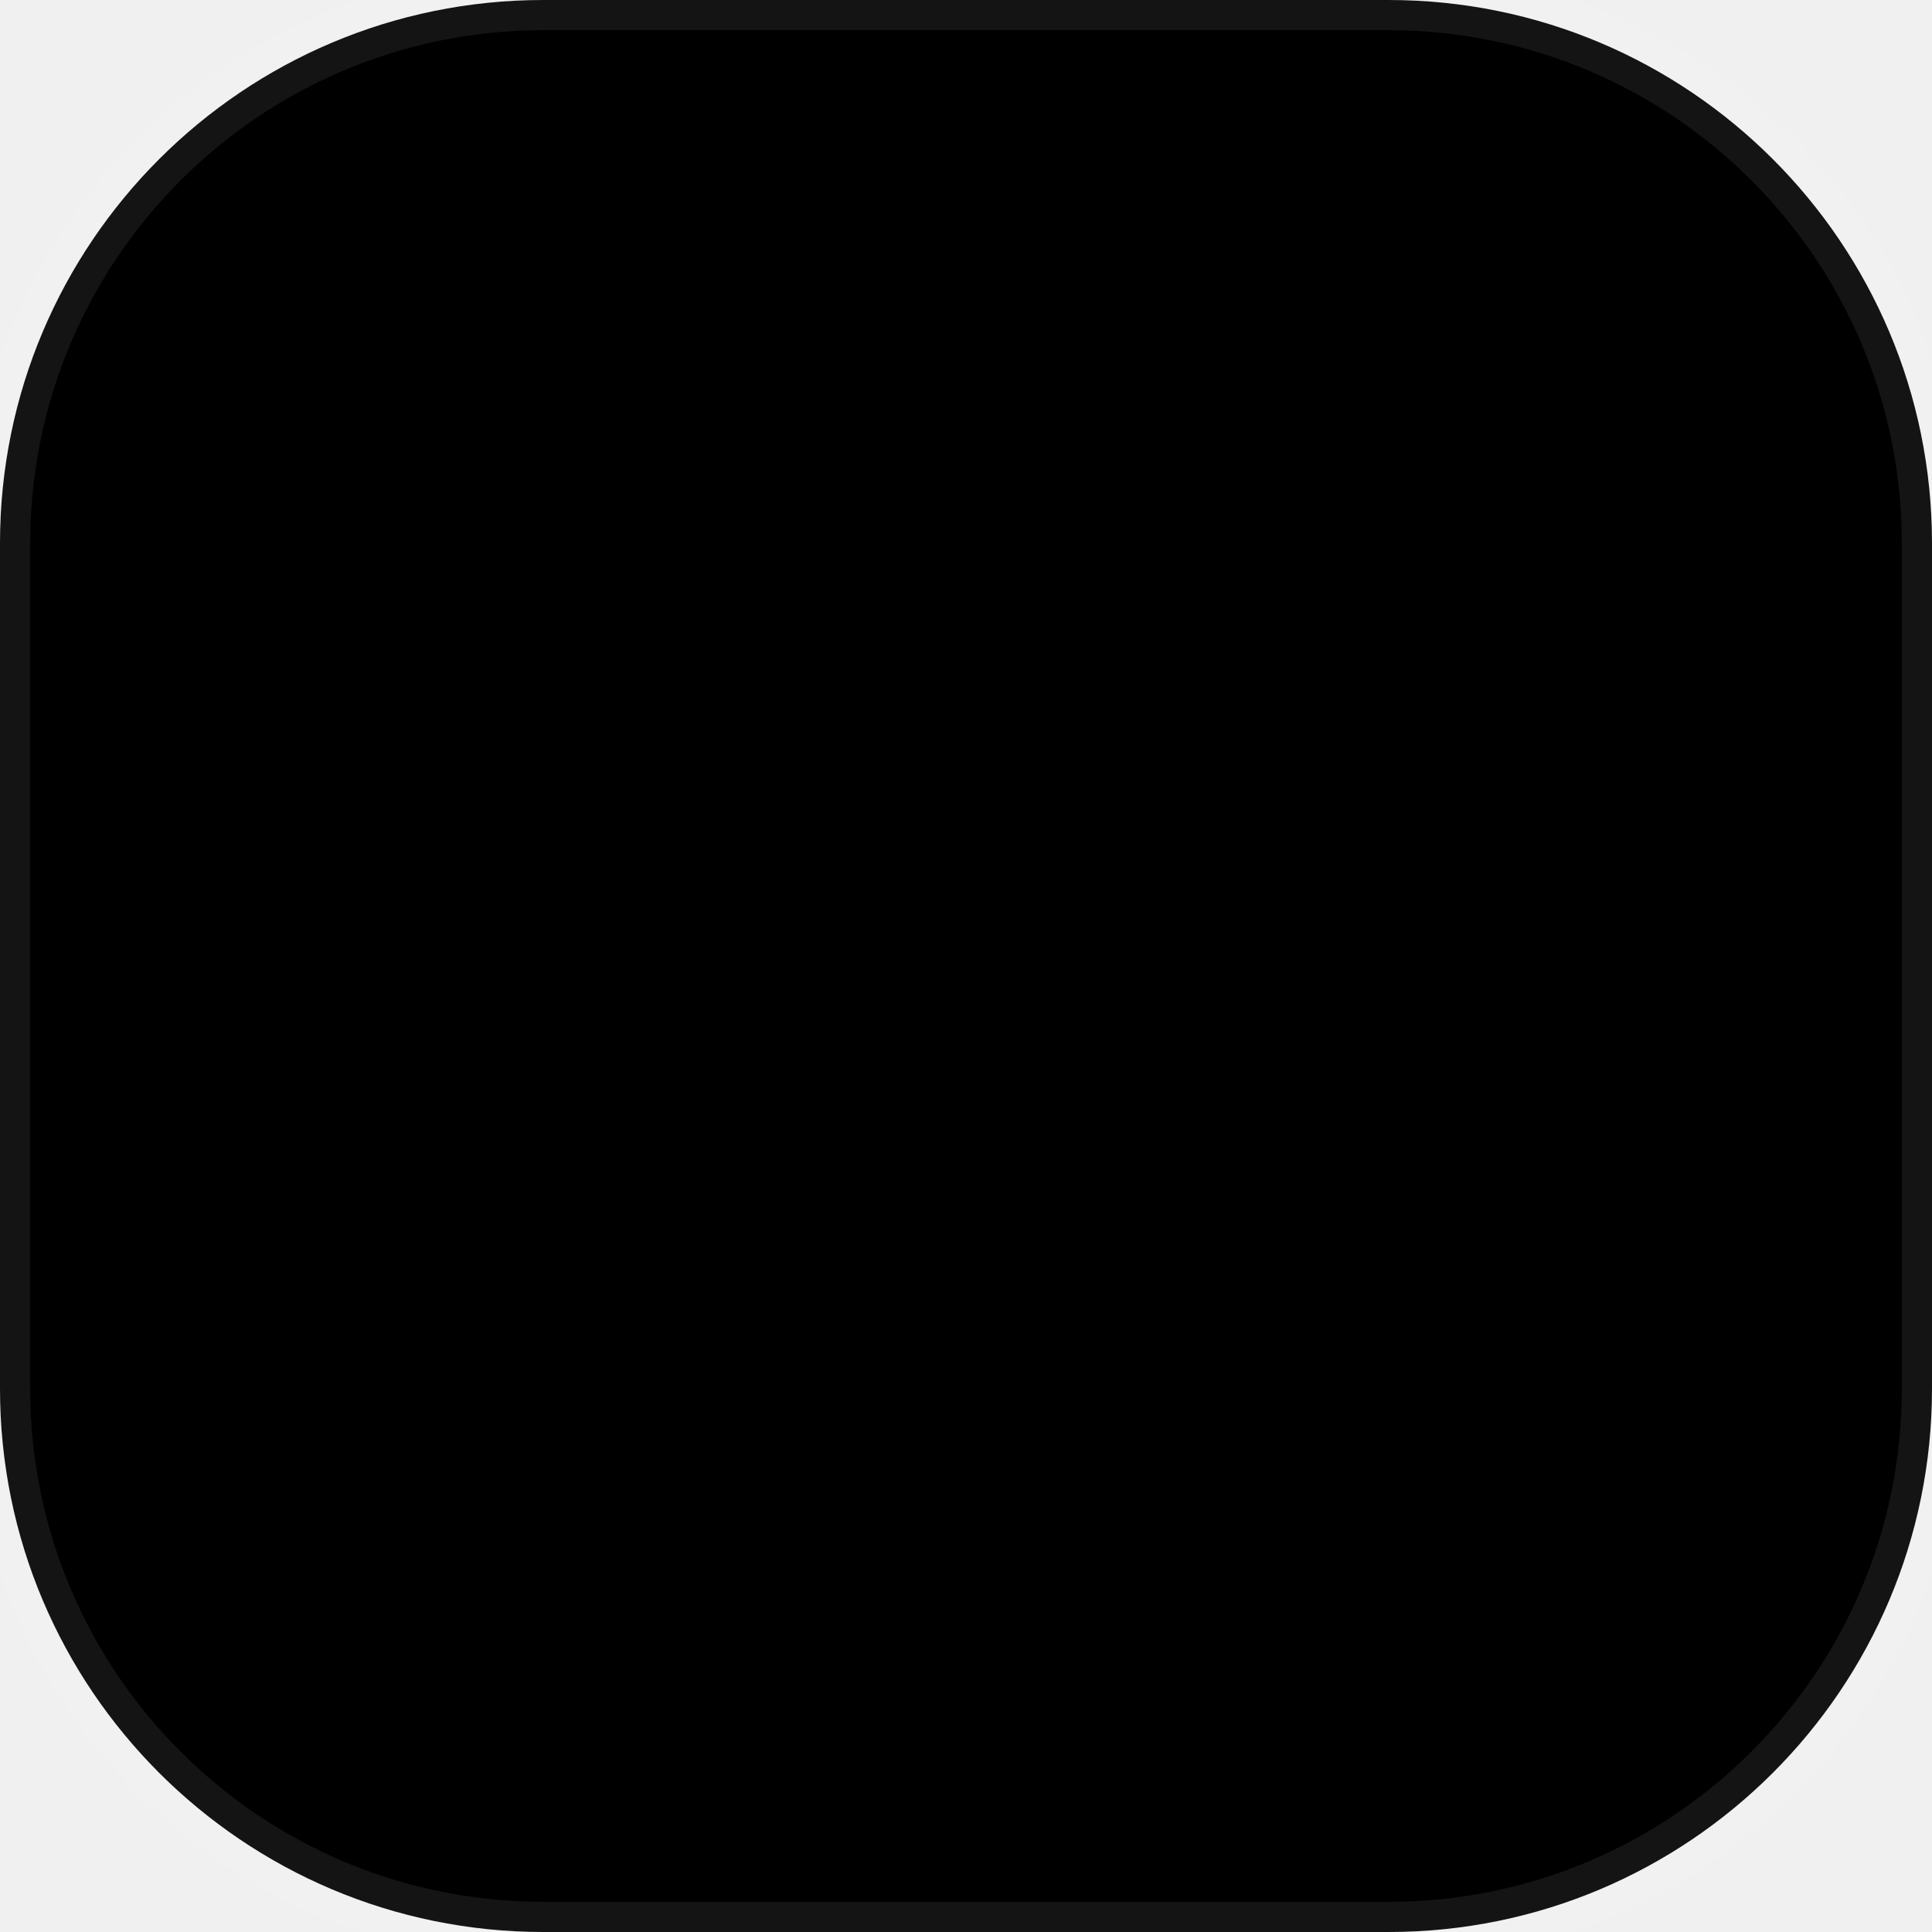
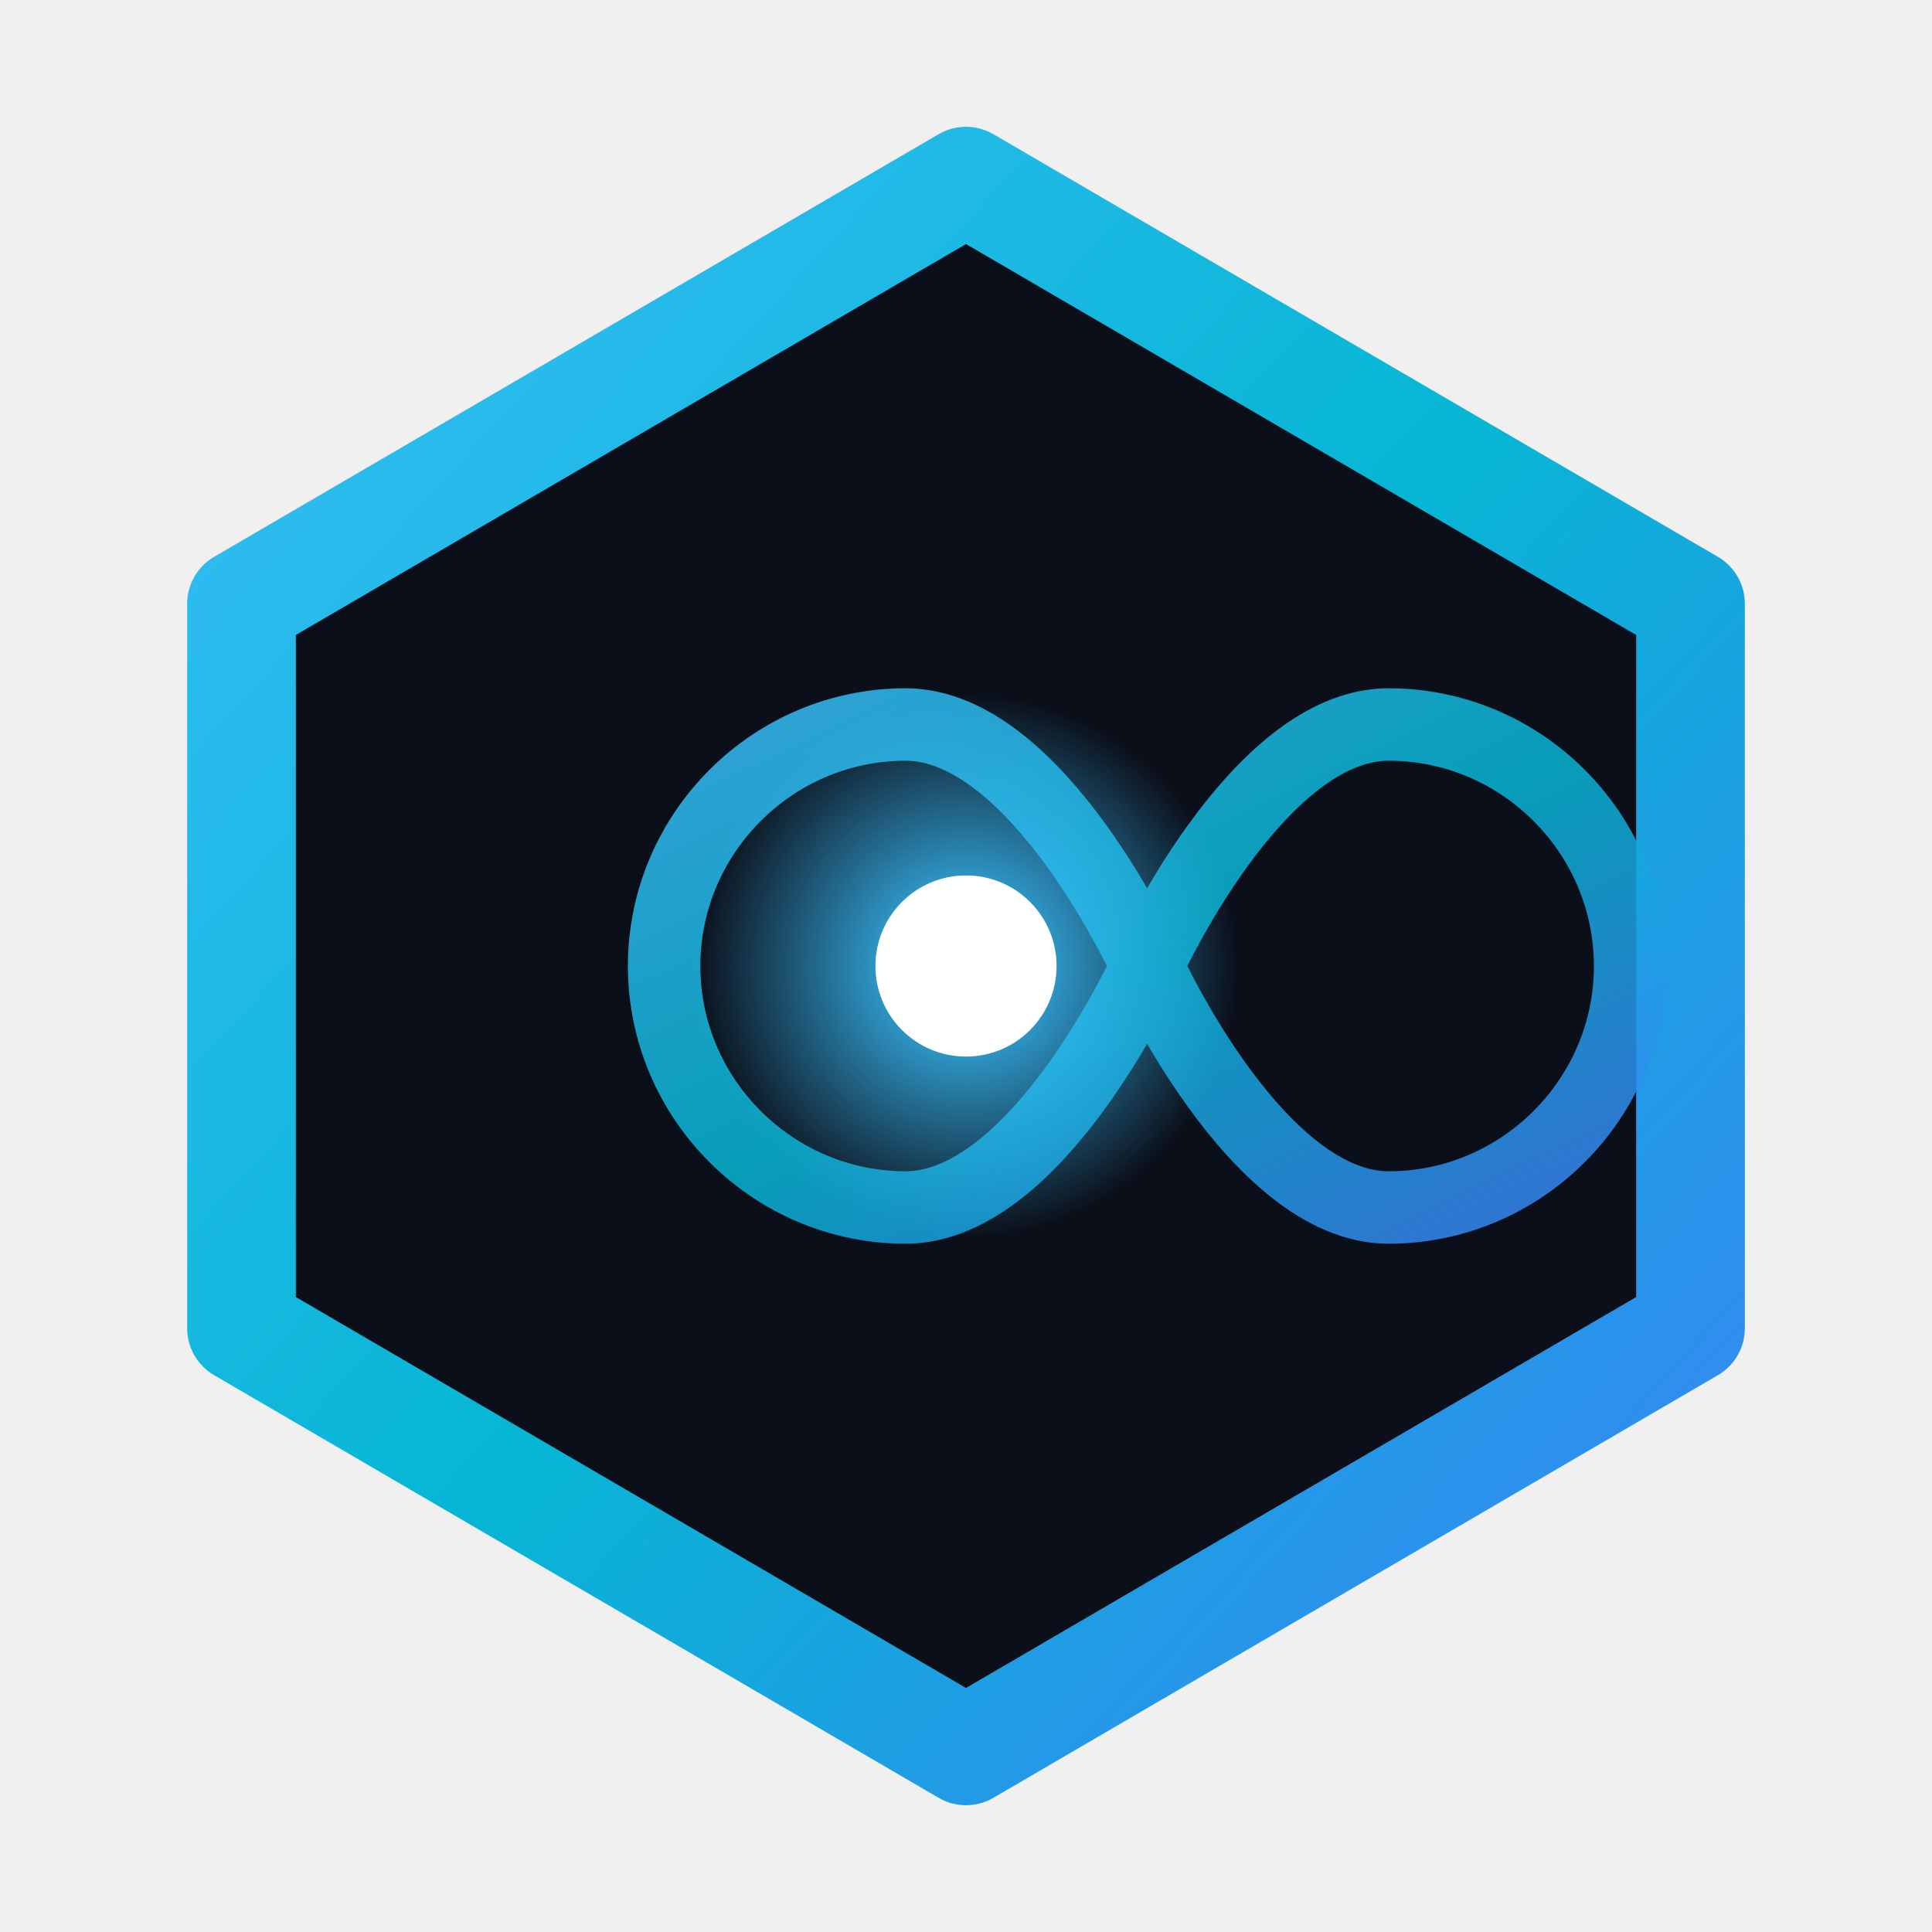
<svg xmlns="http://www.w3.org/2000/svg" viewBox="0 0 32 32" fill="none">
  <defs>
-     <linearGradient id="mark-grad" x1="0%" y1="0%" x2="100%" y2="100%">
-       <stop offset="0%" stopColor="#38bdf8" />
-       <stop offset="100%" stopColor="#0284c7" />
+     <linearGradient id="glow-grad" x1="0%" y1="0%" x2="100%" y2="100%">
+       <stop offset="0%" stop-color="#38bdf8" />
+       <stop offset="50%" stop-color="#06b6d4" />
+       <stop offset="100%" stop-color="#3b82f6" />
    </linearGradient>
-     <linearGradient id="mark-bg" x1="0%" y1="0%" x2="100%" y2="100%">
-       <stop offset="0%" stopColor="#0f172a" />
-       <stop offset="100%" stopColor="#1e293b" />
-     </linearGradient>
+     <radialGradient id="core-glow" cx="50%" cy="50%" r="50%">
+       <stop offset="0%" stop-color="#ffffff" />
+       <stop offset="30%" stop-color="#38bdf8" stop-opacity="0.8" />
+       <stop offset="100%" stop-color="#38bdf8" stop-opacity="0" />
+     </radialGradient>
  </defs>
-   <rect width="32" height="32" rx="9" fill="url(#mark-bg)" stroke="rgba(255,255,255,0.08)" stroke-width="1" />
-   <path d="M9.5 8.5V23.5" stroke="url(#mark-grad)" stroke-width="2.8" stroke-linecap="round" />
-   <path d="M22.5 8.5V23.5" stroke="url(#mark-grad)" stroke-width="2.8" stroke-linecap="round" />
-   <path d="M9.5 14.5L16 9.5L22.5 14.5" stroke="url(#mark-grad)" stroke-width="2.5" stroke-linecap="round" stroke-linejoin="round" />
-   <path d="M9.5 19L16 14L22.5 19" stroke="url(#mark-grad)" stroke-width="2.5" stroke-linecap="round" stroke-linejoin="round" />
+   <polygon points="16,3 28,10 28,22 16,29 4,22 4,10" fill="#0b0f19" stroke="url(#glow-grad)" stroke-width="1.8" stroke-linejoin="round" />
+   <path d="M11 16c0-2.2 1.8-4 4-4s4 4 4 4 1.8 4 4 4 4-1.8 4-4-1.8-4-4-4-4 4-4 4-1.8 4-4 4-4-1.8-4-4z" stroke="url(#glow-grad)" stroke-width="1.2" stroke-linecap="round" stroke-linejoin="round" opacity="0.85" />
+   <circle cx="16" cy="16" r="4.5" fill="url(#core-glow)" />
+   <circle cx="16" cy="16" r="1.5" fill="#ffffff" />
</svg>
